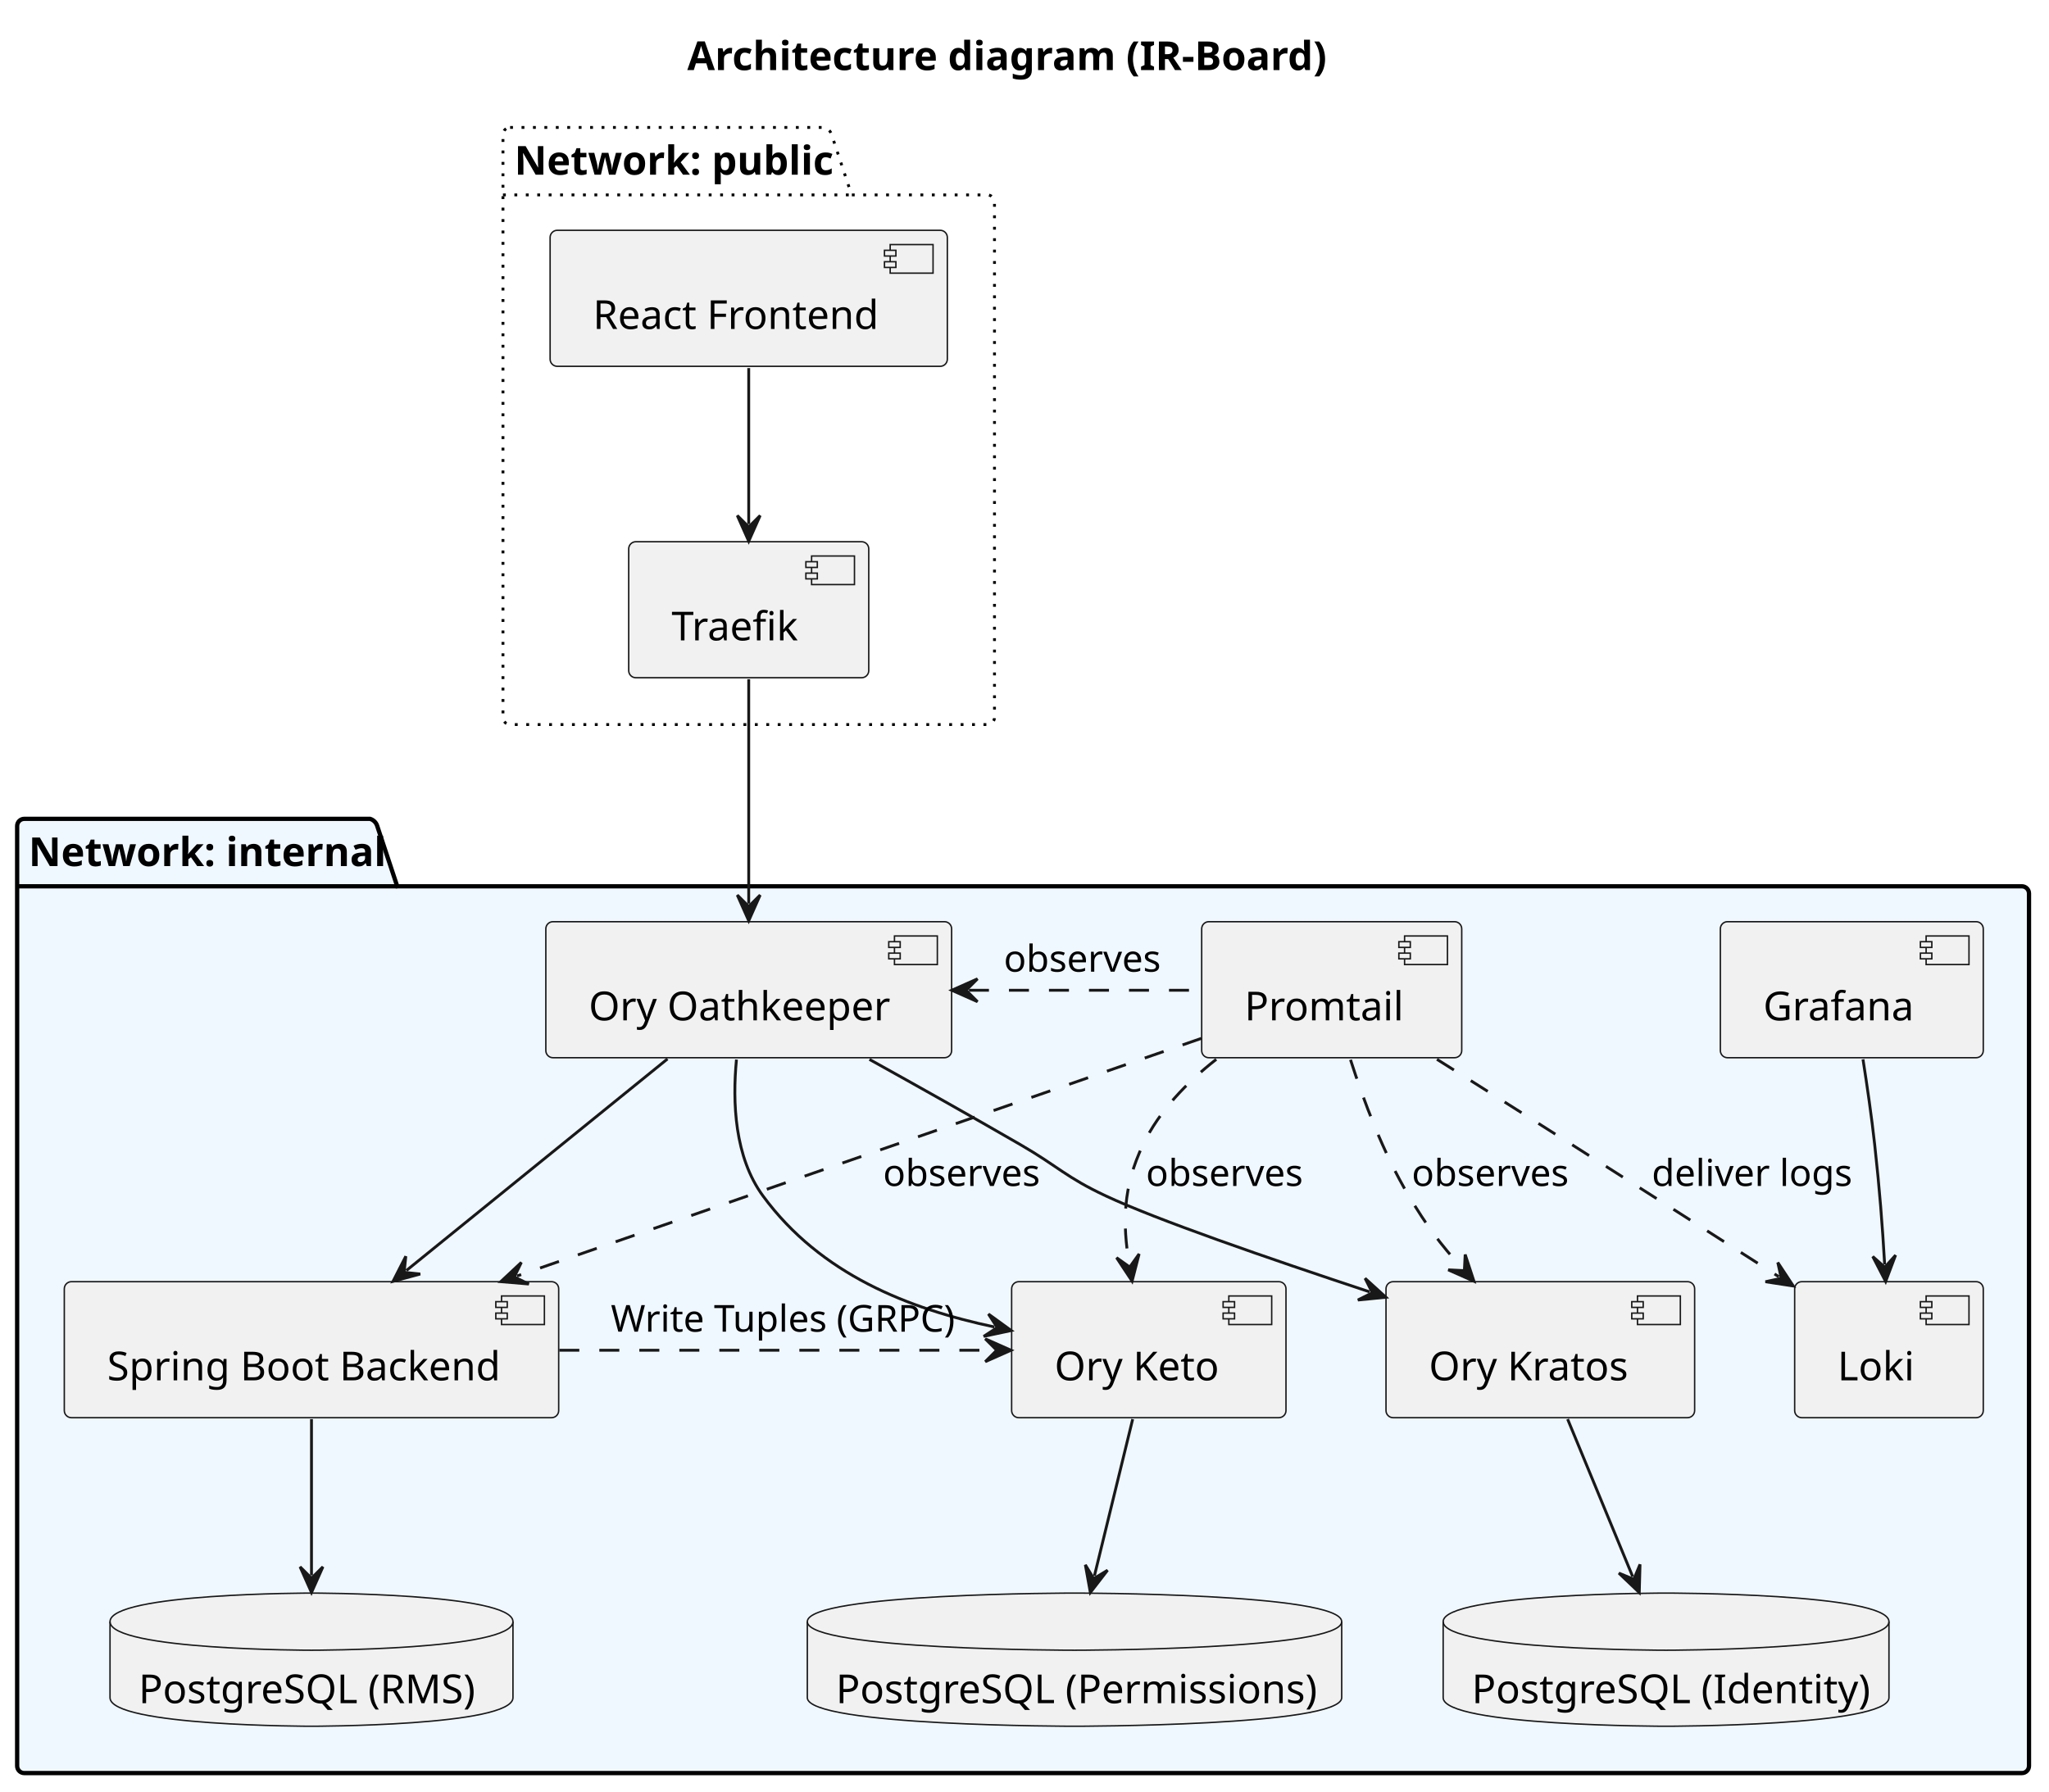
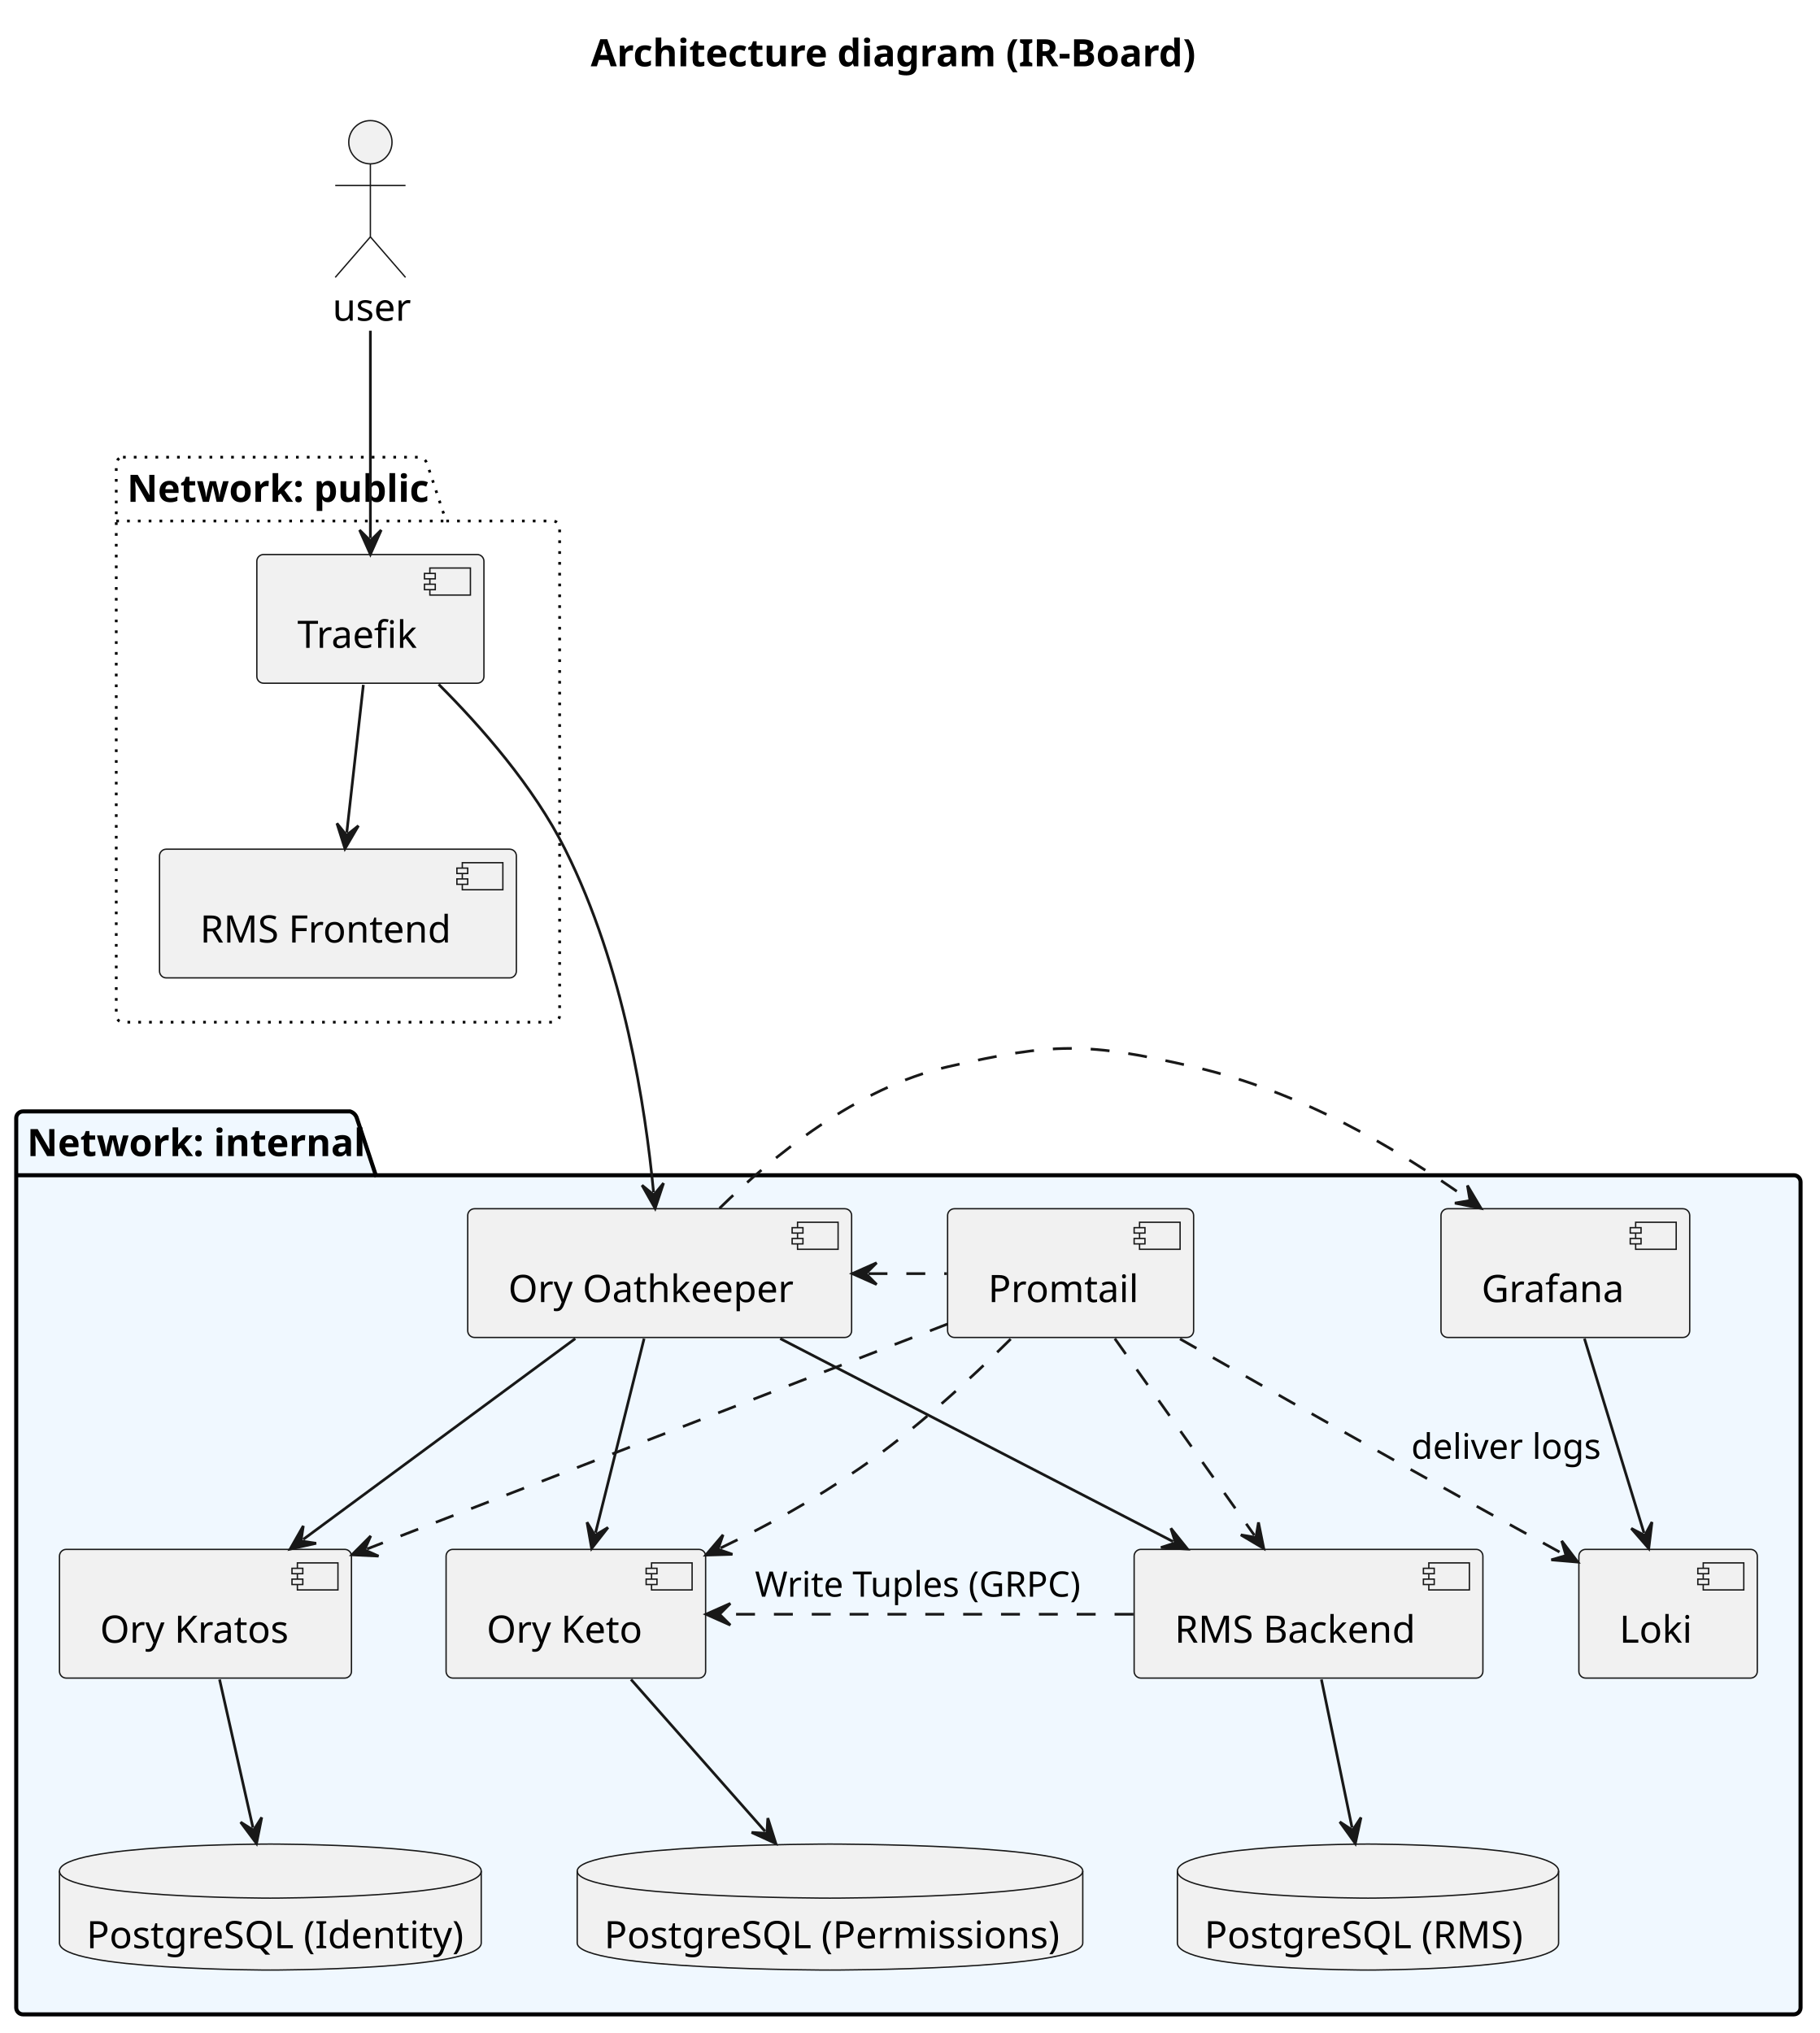
- <svg xmlns="http://www.w3.org/2000/svg" contentStyleType="text/css" height="627px" preserveAspectRatio="none" style="width:717px;height:627px;background:#FFFFFF;" version="1.1" viewBox="0 0 717 627" width="717px" zoomAndPan="magnify">
+ <svg xmlns="http://www.w3.org/2000/svg" contentStyleType="text/css" height="752px" preserveAspectRatio="none" style="width:673px;height:752px;background:#FFFFFF;" version="1.1" viewBox="0 0 673 752" width="673px" zoomAndPan="magnify">
  <defs />
  <g>
-     <text fill="#000000" font-family="sans-serif" font-size="14" font-weight="bold" lengthAdjust="spacing" textLength="222" x="240.5" y="24.533">Architecture diagram (IR-Board)</text>
+     <text fill="#000000" font-family="sans-serif" font-size="14" font-weight="bold" lengthAdjust="spacing" textLength="222" x="218.5" y="24.533">Architecture diagram (IR-Board)</text>
    <g id="cluster_Network: public">
-       <path d="M178.5,44.609 L288.5,44.609 A3.75,3.75 0 0 1 291,47.109 L298,68.219 L345.5,68.219 A2.5,2.5 0 0 1 348,70.719 L348,251.109 A2.5,2.5 0 0 1 345.5,253.609 L178.5,253.609 A2.5,2.5 0 0 1 176,251.109 L176,47.109 A2.5,2.5 0 0 1 178.5,44.609 " fill="none" style="stroke:#000000;stroke-width:1.0;stroke-dasharray:1.0,3.0;" />
-       <line style="stroke:#000000;stroke-width:1.0;stroke-dasharray:1.0,3.0;" x1="176" x2="298" y1="68.219" y2="68.219" />
-       <text fill="#000000" font-family="sans-serif" font-size="14" font-weight="bold" lengthAdjust="spacing" textLength="109" x="180" y="61.143">Network: public</text>
+       <path d="M45.5,169.109 L155.5,169.109 A3.75,3.75 0 0 1 158,171.609 L165,192.719 L204.5,192.719 A2.5,2.5 0 0 1 207,195.219 L207,375.609 A2.5,2.5 0 0 1 204.5,378.109 L45.5,378.109 A2.5,2.5 0 0 1 43,375.609 L43,171.609 A2.5,2.5 0 0 1 45.5,169.109 " fill="none" style="stroke:#000000;stroke-width:1.0;stroke-dasharray:1.0,3.0;" />
+       <line style="stroke:#000000;stroke-width:1.0;stroke-dasharray:1.0,3.0;" x1="43" x2="165" y1="192.719" y2="192.719" />
+       <text fill="#000000" font-family="sans-serif" font-size="14" font-weight="bold" lengthAdjust="spacing" textLength="109" x="47" y="185.643">Network: public</text>
    </g>
    <g id="cluster_Network: internal">
-       <path d="M8.5,286.609 L129.5,286.609 A3.75,3.75 0 0 1 132,289.109 L139,310.219 L707.5,310.219 A2.5,2.5 0 0 1 710,312.719 L710,618.109 A2.5,2.5 0 0 1 707.5,620.609 L8.5,620.609 A2.5,2.5 0 0 1 6,618.109 L6,289.109 A2.5,2.5 0 0 1 8.5,286.609 " fill="#F0F8FF" style="stroke:#000000;stroke-width:1.5;" />
-       <line style="stroke:#000000;stroke-width:1.5;" x1="6" x2="139" y1="310.219" y2="310.219" />
-       <text fill="#000000" font-family="sans-serif" font-size="14" font-weight="bold" lengthAdjust="spacing" textLength="120" x="10" y="303.143">Network: internal</text>
+       <path d="M8.5,411.109 L129.5,411.109 A3.75,3.75 0 0 1 132,413.609 L139,434.719 L663.5,434.719 A2.5,2.5 0 0 1 666,437.219 L666,742.609 A2.5,2.5 0 0 1 663.5,745.109 L8.5,745.109 A2.5,2.5 0 0 1 6,742.609 L6,413.609 A2.5,2.5 0 0 1 8.5,411.109 " fill="#F0F8FF" style="stroke:#000000;stroke-width:1.5;" />
+       <line style="stroke:#000000;stroke-width:1.5;" x1="6" x2="139" y1="434.719" y2="434.719" />
+       <text fill="#000000" font-family="sans-serif" font-size="14" font-weight="bold" lengthAdjust="spacing" textLength="120" x="10" y="427.643">Network: internal</text>
    </g>
-     <g id="elem_spa">
-       <rect fill="#F1F1F1" height="47.609" rx="2.5" ry="2.5" style="stroke:#181818;stroke-width:0.5;" width="139" x="192.5" y="80.609" />
-       <rect fill="#F1F1F1" height="10" style="stroke:#181818;stroke-width:0.5;" width="15" x="311.5" y="85.609" />
-       <rect fill="#F1F1F1" height="2" style="stroke:#181818;stroke-width:0.5;" width="4" x="309.5" y="87.609" />
-       <rect fill="#F1F1F1" height="2" style="stroke:#181818;stroke-width:0.5;" width="4" x="309.5" y="91.609" />
-       <text fill="#000000" font-family="sans-serif" font-size="14" lengthAdjust="spacing" textLength="99" x="207.5" y="115.143">React Frontend</text>
+     <g id="elem_front">
+       <rect fill="#F1F1F1" height="47.609" rx="2.5" ry="2.5" style="stroke:#181818;stroke-width:0.5;" width="132" x="59" y="314.109" />
+       <rect fill="#F1F1F1" height="10" style="stroke:#181818;stroke-width:0.5;" width="15" x="171" y="319.109" />
+       <rect fill="#F1F1F1" height="2" style="stroke:#181818;stroke-width:0.5;" width="4" x="169" y="321.109" />
+       <rect fill="#F1F1F1" height="2" style="stroke:#181818;stroke-width:0.5;" width="4" x="169" y="325.109" />
+       <text fill="#000000" font-family="sans-serif" font-size="14" lengthAdjust="spacing" textLength="92" x="74" y="348.643">RMS Frontend</text>
    </g>
    <g id="elem_gateway">
-       <rect fill="#F1F1F1" height="47.609" rx="2.5" ry="2.5" style="stroke:#181818;stroke-width:0.5;" width="84" x="220" y="189.609" />
-       <rect fill="#F1F1F1" height="10" style="stroke:#181818;stroke-width:0.5;" width="15" x="284" y="194.609" />
-       <rect fill="#F1F1F1" height="2" style="stroke:#181818;stroke-width:0.5;" width="4" x="282" y="196.609" />
-       <rect fill="#F1F1F1" height="2" style="stroke:#181818;stroke-width:0.5;" width="4" x="282" y="200.609" />
-       <text fill="#000000" font-family="sans-serif" font-size="14" lengthAdjust="spacing" textLength="44" x="235" y="224.143">Traefik</text>
+       <rect fill="#F1F1F1" height="47.609" rx="2.5" ry="2.5" style="stroke:#181818;stroke-width:0.5;" width="84" x="95" y="205.109" />
+       <rect fill="#F1F1F1" height="10" style="stroke:#181818;stroke-width:0.5;" width="15" x="159" y="210.109" />
+       <rect fill="#F1F1F1" height="2" style="stroke:#181818;stroke-width:0.5;" width="4" x="157" y="212.109" />
+       <rect fill="#F1F1F1" height="2" style="stroke:#181818;stroke-width:0.5;" width="4" x="157" y="216.109" />
+       <text fill="#000000" font-family="sans-serif" font-size="14" lengthAdjust="spacing" textLength="44" x="110" y="239.643">Traefik</text>
    </g>
    <g id="elem_proxy">
-       <rect fill="#F1F1F1" height="47.609" rx="2.5" ry="2.5" style="stroke:#181818;stroke-width:0.5;" width="142" x="191" y="322.609" />
-       <rect fill="#F1F1F1" height="10" style="stroke:#181818;stroke-width:0.5;" width="15" x="313" y="327.609" />
-       <rect fill="#F1F1F1" height="2" style="stroke:#181818;stroke-width:0.5;" width="4" x="311" y="329.609" />
-       <rect fill="#F1F1F1" height="2" style="stroke:#181818;stroke-width:0.5;" width="4" x="311" y="333.609" />
-       <text fill="#000000" font-family="sans-serif" font-size="14" lengthAdjust="spacing" textLength="102" x="206" y="357.143">Ory Oathkeeper</text>
+       <rect fill="#F1F1F1" height="47.609" rx="2.5" ry="2.5" style="stroke:#181818;stroke-width:0.5;" width="142" x="173" y="447.109" />
+       <rect fill="#F1F1F1" height="10" style="stroke:#181818;stroke-width:0.5;" width="15" x="295" y="452.109" />
+       <rect fill="#F1F1F1" height="2" style="stroke:#181818;stroke-width:0.5;" width="4" x="293" y="454.109" />
+       <rect fill="#F1F1F1" height="2" style="stroke:#181818;stroke-width:0.5;" width="4" x="293" y="458.109" />
+       <text fill="#000000" font-family="sans-serif" font-size="14" lengthAdjust="spacing" textLength="102" x="188" y="481.643">Ory Oathkeeper</text>
    </g>
    <g id="elem_kratos">
-       <rect fill="#F1F1F1" height="47.609" rx="2.5" ry="2.5" style="stroke:#181818;stroke-width:0.5;" width="108" x="485" y="448.609" />
-       <rect fill="#F1F1F1" height="10" style="stroke:#181818;stroke-width:0.5;" width="15" x="573" y="453.609" />
-       <rect fill="#F1F1F1" height="2" style="stroke:#181818;stroke-width:0.5;" width="4" x="571" y="455.609" />
-       <rect fill="#F1F1F1" height="2" style="stroke:#181818;stroke-width:0.5;" width="4" x="571" y="459.609" />
-       <text fill="#000000" font-family="sans-serif" font-size="14" lengthAdjust="spacing" textLength="68" x="500" y="483.143">Ory Kratos</text>
+       <rect fill="#F1F1F1" height="47.609" rx="2.5" ry="2.5" style="stroke:#181818;stroke-width:0.5;" width="108" x="22" y="573.109" />
+       <rect fill="#F1F1F1" height="10" style="stroke:#181818;stroke-width:0.5;" width="15" x="110" y="578.109" />
+       <rect fill="#F1F1F1" height="2" style="stroke:#181818;stroke-width:0.5;" width="4" x="108" y="580.109" />
+       <rect fill="#F1F1F1" height="2" style="stroke:#181818;stroke-width:0.5;" width="4" x="108" y="584.109" />
+       <text fill="#000000" font-family="sans-serif" font-size="14" lengthAdjust="spacing" textLength="68" x="37" y="607.643">Ory Kratos</text>
    </g>
    <g id="elem_keto">
-       <rect fill="#F1F1F1" height="47.609" rx="2.5" ry="2.5" style="stroke:#181818;stroke-width:0.5;" width="96" x="354" y="448.609" />
-       <rect fill="#F1F1F1" height="10" style="stroke:#181818;stroke-width:0.5;" width="15" x="430" y="453.609" />
-       <rect fill="#F1F1F1" height="2" style="stroke:#181818;stroke-width:0.5;" width="4" x="428" y="455.609" />
-       <rect fill="#F1F1F1" height="2" style="stroke:#181818;stroke-width:0.5;" width="4" x="428" y="459.609" />
-       <text fill="#000000" font-family="sans-serif" font-size="14" lengthAdjust="spacing" textLength="56" x="369" y="483.143">Ory Keto</text>
+       <rect fill="#F1F1F1" height="47.609" rx="2.5" ry="2.5" style="stroke:#181818;stroke-width:0.5;" width="96" x="165" y="573.109" />
+       <rect fill="#F1F1F1" height="10" style="stroke:#181818;stroke-width:0.5;" width="15" x="241" y="578.109" />
+       <rect fill="#F1F1F1" height="2" style="stroke:#181818;stroke-width:0.5;" width="4" x="239" y="580.109" />
+       <rect fill="#F1F1F1" height="2" style="stroke:#181818;stroke-width:0.5;" width="4" x="239" y="584.109" />
+       <text fill="#000000" font-family="sans-serif" font-size="14" lengthAdjust="spacing" textLength="56" x="180" y="607.643">Ory Keto</text>
    </g>
    <g id="elem_backend">
-       <rect fill="#F1F1F1" height="47.609" rx="2.5" ry="2.5" style="stroke:#181818;stroke-width:0.5;" width="173" x="22.5" y="448.609" />
-       <rect fill="#F1F1F1" height="10" style="stroke:#181818;stroke-width:0.5;" width="15" x="175.5" y="453.609" />
-       <rect fill="#F1F1F1" height="2" style="stroke:#181818;stroke-width:0.5;" width="4" x="173.5" y="455.609" />
-       <rect fill="#F1F1F1" height="2" style="stroke:#181818;stroke-width:0.5;" width="4" x="173.5" y="459.609" />
-       <text fill="#000000" font-family="sans-serif" font-size="14" lengthAdjust="spacing" textLength="133" x="37.5" y="483.143">Spring Boot Backend</text>
+       <rect fill="#F1F1F1" height="47.609" rx="2.5" ry="2.5" style="stroke:#181818;stroke-width:0.5;" width="129" x="419.5" y="573.109" />
+       <rect fill="#F1F1F1" height="10" style="stroke:#181818;stroke-width:0.5;" width="15" x="528.5" y="578.109" />
+       <rect fill="#F1F1F1" height="2" style="stroke:#181818;stroke-width:0.5;" width="4" x="526.5" y="580.109" />
+       <rect fill="#F1F1F1" height="2" style="stroke:#181818;stroke-width:0.5;" width="4" x="526.5" y="584.109" />
+       <text fill="#000000" font-family="sans-serif" font-size="14" lengthAdjust="spacing" textLength="89" x="434.5" y="607.643">RMS Backend</text>
    </g>
    <g id="elem_Loki">
-       <rect fill="#F1F1F1" height="47.609" rx="2.5" ry="2.5" style="stroke:#181818;stroke-width:0.5;" width="66" x="628" y="448.609" />
-       <rect fill="#F1F1F1" height="10" style="stroke:#181818;stroke-width:0.5;" width="15" x="674" y="453.609" />
-       <rect fill="#F1F1F1" height="2" style="stroke:#181818;stroke-width:0.5;" width="4" x="672" y="455.609" />
-       <rect fill="#F1F1F1" height="2" style="stroke:#181818;stroke-width:0.5;" width="4" x="672" y="459.609" />
-       <text fill="#000000" font-family="sans-serif" font-size="14" lengthAdjust="spacing" textLength="26" x="643" y="483.143">Loki</text>
+       <rect fill="#F1F1F1" height="47.609" rx="2.5" ry="2.5" style="stroke:#181818;stroke-width:0.5;" width="66" x="584" y="573.109" />
+       <rect fill="#F1F1F1" height="10" style="stroke:#181818;stroke-width:0.5;" width="15" x="630" y="578.109" />
+       <rect fill="#F1F1F1" height="2" style="stroke:#181818;stroke-width:0.5;" width="4" x="628" y="580.109" />
+       <rect fill="#F1F1F1" height="2" style="stroke:#181818;stroke-width:0.5;" width="4" x="628" y="584.109" />
+       <text fill="#000000" font-family="sans-serif" font-size="14" lengthAdjust="spacing" textLength="26" x="599" y="607.643">Loki</text>
    </g>
    <g id="elem_Grafana">
-       <rect fill="#F1F1F1" height="47.609" rx="2.5" ry="2.5" style="stroke:#181818;stroke-width:0.5;" width="92" x="602" y="322.609" />
-       <rect fill="#F1F1F1" height="10" style="stroke:#181818;stroke-width:0.5;" width="15" x="674" y="327.609" />
-       <rect fill="#F1F1F1" height="2" style="stroke:#181818;stroke-width:0.5;" width="4" x="672" y="329.609" />
-       <rect fill="#F1F1F1" height="2" style="stroke:#181818;stroke-width:0.5;" width="4" x="672" y="333.609" />
-       <text fill="#000000" font-family="sans-serif" font-size="14" lengthAdjust="spacing" textLength="52" x="617" y="357.143">Grafana</text>
+       <rect fill="#F1F1F1" height="47.609" rx="2.5" ry="2.5" style="stroke:#181818;stroke-width:0.5;" width="92" x="533" y="447.109" />
+       <rect fill="#F1F1F1" height="10" style="stroke:#181818;stroke-width:0.5;" width="15" x="605" y="452.109" />
+       <rect fill="#F1F1F1" height="2" style="stroke:#181818;stroke-width:0.5;" width="4" x="603" y="454.109" />
+       <rect fill="#F1F1F1" height="2" style="stroke:#181818;stroke-width:0.5;" width="4" x="603" y="458.109" />
+       <text fill="#000000" font-family="sans-serif" font-size="14" lengthAdjust="spacing" textLength="52" x="548" y="481.643">Grafana</text>
    </g>
    <g id="elem_Promtail">
-       <rect fill="#F1F1F1" height="47.609" rx="2.5" ry="2.5" style="stroke:#181818;stroke-width:0.5;" width="91" x="420.5" y="322.609" />
-       <rect fill="#F1F1F1" height="10" style="stroke:#181818;stroke-width:0.5;" width="15" x="491.5" y="327.609" />
-       <rect fill="#F1F1F1" height="2" style="stroke:#181818;stroke-width:0.5;" width="4" x="489.5" y="329.609" />
-       <rect fill="#F1F1F1" height="2" style="stroke:#181818;stroke-width:0.5;" width="4" x="489.5" y="333.609" />
-       <text fill="#000000" font-family="sans-serif" font-size="14" lengthAdjust="spacing" textLength="51" x="435.5" y="357.143">Promtail</text>
+       <rect fill="#F1F1F1" height="47.609" rx="2.5" ry="2.5" style="stroke:#181818;stroke-width:0.5;" width="91" x="350.5" y="447.109" />
+       <rect fill="#F1F1F1" height="10" style="stroke:#181818;stroke-width:0.5;" width="15" x="421.5" y="452.109" />
+       <rect fill="#F1F1F1" height="2" style="stroke:#181818;stroke-width:0.5;" width="4" x="419.5" y="454.109" />
+       <rect fill="#F1F1F1" height="2" style="stroke:#181818;stroke-width:0.5;" width="4" x="419.5" y="458.109" />
+       <text fill="#000000" font-family="sans-serif" font-size="14" lengthAdjust="spacing" textLength="51" x="365.5" y="481.643">Promtail</text>
    </g>
    <g id="elem_db_rms">
-       <path d="M38.5,567.609 C38.5,557.609 109,557.609 109,557.609 C109,557.609 179.5,557.609 179.5,567.609 L179.5,594.219 C179.5,604.219 109,604.219 109,604.219 C109,604.219 38.5,604.219 38.5,594.219 L38.5,567.609 " fill="#F1F1F1" style="stroke:#181818;stroke-width:0.5;" />
-       <path d="M38.5,567.609 C38.5,577.609 109,577.609 109,577.609 C109,577.609 179.5,577.609 179.5,567.609 " fill="none" style="stroke:#181818;stroke-width:0.5;" />
-       <text fill="#000000" font-family="sans-serif" font-size="14" lengthAdjust="spacing" textLength="121" x="48.5" y="596.143">PostgreSQL (RMS)</text>
+       <path d="M435.5,692.109 C435.5,682.109 506,682.109 506,682.109 C506,682.109 576.5,682.109 576.5,692.109 L576.5,718.719 C576.5,728.719 506,728.719 506,728.719 C506,728.719 435.5,728.719 435.5,718.719 L435.5,692.109 " fill="#F1F1F1" style="stroke:#181818;stroke-width:0.5;" />
+       <path d="M435.5,692.109 C435.5,702.109 506,702.109 506,702.109 C506,702.109 576.5,702.109 576.5,692.109 " fill="none" style="stroke:#181818;stroke-width:0.5;" />
+       <text fill="#000000" font-family="sans-serif" font-size="14" lengthAdjust="spacing" textLength="121" x="445.5" y="720.643">PostgreSQL (RMS)</text>
    </g>
    <g id="elem_db_auth">
-       <path d="M505,567.609 C505,557.609 583,557.609 583,557.609 C583,557.609 661,557.609 661,567.609 L661,594.219 C661,604.219 583,604.219 583,604.219 C583,604.219 505,604.219 505,594.219 L505,567.609 " fill="#F1F1F1" style="stroke:#181818;stroke-width:0.5;" />
-       <path d="M505,567.609 C505,577.609 583,577.609 583,577.609 C583,577.609 661,577.609 661,567.609 " fill="none" style="stroke:#181818;stroke-width:0.5;" />
-       <text fill="#000000" font-family="sans-serif" font-size="14" lengthAdjust="spacing" textLength="136" x="515" y="596.143">PostgreSQL (Identity)</text>
+       <path d="M22,692.109 C22,682.109 100,682.109 100,682.109 C100,682.109 178,682.109 178,692.109 L178,718.719 C178,728.719 100,728.719 100,728.719 C100,728.719 22,728.719 22,718.719 L22,692.109 " fill="#F1F1F1" style="stroke:#181818;stroke-width:0.5;" />
+       <path d="M22,692.109 C22,702.109 100,702.109 100,702.109 C100,702.109 178,702.109 178,692.109 " fill="none" style="stroke:#181818;stroke-width:0.5;" />
+       <text fill="#000000" font-family="sans-serif" font-size="14" lengthAdjust="spacing" textLength="136" x="32" y="720.643">PostgreSQL (Identity)</text>
    </g>
    <g id="elem_db_perm">
-       <path d="M282.5,567.609 C282.5,557.609 376,557.609 376,557.609 C376,557.609 469.5,557.609 469.5,567.609 L469.5,594.219 C469.5,604.219 376,604.219 376,604.219 C376,604.219 282.5,604.219 282.5,594.219 L282.5,567.609 " fill="#F1F1F1" style="stroke:#181818;stroke-width:0.5;" />
-       <path d="M282.5,567.609 C282.5,577.609 376,577.609 376,577.609 C376,577.609 469.5,577.609 469.5,567.609 " fill="none" style="stroke:#181818;stroke-width:0.5;" />
-       <text fill="#000000" font-family="sans-serif" font-size="14" lengthAdjust="spacing" textLength="167" x="292.5" y="596.143">PostgreSQL (Permissions)</text>
+       <path d="M213.5,692.109 C213.5,682.109 307,682.109 307,682.109 C307,682.109 400.5,682.109 400.5,692.109 L400.5,718.719 C400.5,728.719 307,728.719 307,728.719 C307,728.719 213.5,728.719 213.5,718.719 L213.5,692.109 " fill="#F1F1F1" style="stroke:#181818;stroke-width:0.5;" />
+       <path d="M213.5,692.109 C213.5,702.109 307,702.109 307,702.109 C307,702.109 400.5,702.109 400.5,692.109 " fill="none" style="stroke:#181818;stroke-width:0.5;" />
+       <text fill="#000000" font-family="sans-serif" font-size="14" lengthAdjust="spacing" textLength="167" x="223.5" y="720.643">PostgreSQL (Permissions)</text>
    </g>
-     <g id="link_spa_gateway">
-       <path d="M262,128.829 C262,146.769 262,165.499 262,183.439 " fill="none" id="spa-to-gateway" style="stroke:#181818;stroke-width:1.0;" />
-       <polygon fill="#181818" points="262,189.439,266,180.439,262,184.439,258,180.439,262,189.439" style="stroke:#181818;stroke-width:1.0;" />
+     <g id="elem_user">
+       <ellipse cx="137" cy="52.609" fill="#F1F1F1" rx="8" ry="8" style="stroke:#181818;stroke-width:0.5;" />
+       <path d="M137,60.609 L137,87.609 M124,68.609 L150,68.609 M137,87.609 L124,102.609 M137,87.609 L150,102.609 " fill="none" style="stroke:#181818;stroke-width:0.5;" />
+       <text fill="#000000" font-family="sans-serif" font-size="14" lengthAdjust="spacing" textLength="28" x="123" y="118.643">user</text>
+     </g>
+     <g id="link_user_gateway">
+       <path d="M137,122.319 C137,148.649 137,176.779 137,199.049 " fill="none" id="user-to-gateway" style="stroke:#181818;stroke-width:1.0;" />
+       <polygon fill="#181818" points="137,205.049,141,196.049,137,200.049,133,196.049,137,205.049" style="stroke:#181818;stroke-width:1.0;" />
+     </g>
+     <g id="link_gateway_front">
+       <path d="M134.4,253.329 C132.38,271.269 130.278,290.037 128.268,307.977 " fill="none" id="gateway-to-front" style="stroke:#181818;stroke-width:1.0;" />
+       <polygon fill="#181818" points="127.6,313.939,132.577,305.441,128.157,308.971,124.627,304.55,127.6,313.939" style="stroke:#181818;stroke-width:1.0;" />
    </g>
    <g id="link_gateway_proxy">
-       <path d="M262,237.729 C262,261.529 262,292.409 262,316.279 " fill="none" id="gateway-to-proxy" style="stroke:#181818;stroke-width:1.0;" />
-       <polygon fill="#181818" points="262,322.279,266,313.279,262,317.279,258,313.279,262,322.279" style="stroke:#181818;stroke-width:1.0;" />
+       <path d="M162.26,253.129 C177.99,268.839 197.38,290.929 209,314.109 C230.95,357.909 238.692,409.497 241.742,441.017 " fill="none" id="gateway-to-proxy" style="stroke:#181818;stroke-width:1.0;" />
+       <polygon fill="#181818" points="242.32,446.989,245.435,437.646,241.838,442.013,237.472,438.416,242.32,446.989" style="stroke:#181818;stroke-width:1.0;" />
    </g>
    <g id="link_proxy_kratos">
-       <path d="M304.25,370.809 C320.77,379.979 339.84,390.679 357,400.609 C370.46,408.399 372.92,412.019 387,418.609 C404.78,426.939 443.134,440.202 479.264,452.172 " fill="none" id="proxy-to-kratos" style="stroke:#181818;stroke-width:1.0;" />
-       <polygon fill="#181818" points="484.96,454.059,477.675,447.432,480.214,452.487,475.159,455.026,484.96,454.059" style="stroke:#181818;stroke-width:1.0;" />
+       <path d="M212.79,495.139 C182.71,517.349 142.268,547.196 112.148,569.426 " fill="none" id="proxy-to-kratos" style="stroke:#181818;stroke-width:1.0;" />
+       <polygon fill="#181818" points="107.32,572.989,116.937,570.863,111.343,570.02,112.186,564.427,107.32,572.989" style="stroke:#181818;stroke-width:1.0;" />
    </g>
-     <g id="link_proxy_keto">
-       <path d="M257.71,370.859 C256.26,385.869 257.05,405.069 267,418.609 C287.2,446.109 317.961,458.094 347.981,464.464 " fill="none" id="proxy-to-keto" style="stroke:#181818;stroke-width:1.0;" />
-       <polygon fill="#181818" points="353.85,465.709,345.876,459.928,348.959,464.671,344.216,467.754,353.85,465.709" style="stroke:#181818;stroke-width:1.0;" />
+     <g id="link_keto_proxy">
+       <path d="M220.286,566.959 C225.846,544.729 232.71,517.279 238.24,495.139 " fill="none" id="keto-backto-proxy" style="stroke:#181818;stroke-width:1.0;" />
+       <polygon fill="#181818" points="218.83,572.779,224.894,565.019,220.043,567.929,217.133,563.078,218.83,572.779" style="stroke:#181818;stroke-width:1.0;" />
+     </g>
+     <g id="link_proxy_Grafana">
+       <path d="M266.14,446.949 C285.97,427.549 317,402.319 350.5,394.609 C389.92,385.539 402.08,385.539 441.5,394.609 C481.17,403.729 516.344,424.681 542.914,443.501 " fill="none" id="proxy-to-Grafana" style="stroke:#181818;stroke-width:1.0;stroke-dasharray:7.0,7.0;" />
+       <polygon fill="#181818" points="547.81,446.969,542.778,438.503,543.73,444.079,538.154,445.031,547.81,446.969" style="stroke:#181818;stroke-width:1.0;" />
    </g>
    <g id="link_proxy_backend">
-       <path d="M233.58,370.639 C206.19,392.849 169.621,422.482 142.191,444.712 " fill="none" id="proxy-to-backend" style="stroke:#181818;stroke-width:1.0;" />
-       <polygon fill="#181818" points="137.53,448.489,147.041,445.93,141.415,445.341,142.004,439.715,137.53,448.489" style="stroke:#181818;stroke-width:1.0;" />
+       <path d="M288.58,495.139 C331.55,517.349 390.889,548.005 433.919,570.236 " fill="none" id="proxy-to-backend" style="stroke:#181818;stroke-width:1.0;" />
+       <polygon fill="#181818" points="439.25,572.989,433.09,565.305,434.808,570.694,429.418,572.412,439.25,572.989" style="stroke:#181818;stroke-width:1.0;" />
    </g>
    <g id="link_backend_keto">
-       <path d="M195.72,472.609 C247.36,472.609 304.95,472.609 347.77,472.609 " fill="none" id="backend-to-keto" style="stroke:#181818;stroke-width:1.0;stroke-dasharray:7.0,7.0;" />
-       <polygon fill="#181818" points="353.77,472.609,344.77,468.609,348.77,472.609,344.77,476.609,353.77,472.609" style="stroke:#181818;stroke-width:1.0;" />
-       <text fill="#000000" font-family="sans-serif" font-size="13" lengthAdjust="spacing" textLength="122" x="213.75" y="466.104">Write Tuples (GRPC)</text>
+       <path d="M419.26,597.109 C370.66,597.109 311.17,597.109 267.14,597.109 " fill="none" id="backend-to-keto" style="stroke:#181818;stroke-width:1.0;stroke-dasharray:7.0,7.0;" />
+       <polygon fill="#181818" points="261.14,597.109,270.14,601.109,266.14,597.109,270.14,593.109,261.14,597.109" style="stroke:#181818;stroke-width:1.0;" />
+       <text fill="#000000" font-family="sans-serif" font-size="13" lengthAdjust="spacing" textLength="122" x="279.25" y="590.605">Write Tuples (GRPC)</text>
    </g>
    <g id="link_backend_db_rms">
-       <path d="M109,496.719 C109,514.699 109,533.529 109,551.409 " fill="none" id="backend-to-db_rms" style="stroke:#181818;stroke-width:1.0;" />
-       <polygon fill="#181818" points="109,557.409,113,548.409,109,552.409,105,548.409,109,557.409" style="stroke:#181818;stroke-width:1.0;" />
+       <path d="M488.77,621.219 C492.49,639.199 496.407,658.153 500.097,676.033 " fill="none" id="backend-to-db_rms" style="stroke:#181818;stroke-width:1.0;" />
+       <polygon fill="#181818" points="501.31,681.909,503.408,672.287,500.299,677.013,495.574,673.904,501.31,681.909" style="stroke:#181818;stroke-width:1.0;" />
    </g>
    <g id="link_kratos_db_auth">
-       <path d="M548.55,496.719 C555.98,514.699 563.951,533.983 571.331,551.863 " fill="none" id="kratos-to-db_auth" style="stroke:#181818;stroke-width:1.0;" />
-       <polygon fill="#181818" points="573.62,557.409,573.884,547.564,571.712,552.788,566.489,550.616,573.62,557.409" style="stroke:#181818;stroke-width:1.0;" />
+       <path d="M81.21,621.219 C85.26,639.199 89.544,658.176 93.564,676.056 " fill="none" id="kratos-to-db_auth" style="stroke:#181818;stroke-width:1.0;" />
+       <polygon fill="#181818" points="94.88,681.909,96.808,672.251,93.783,677.031,89.003,674.006,94.88,681.909" style="stroke:#181818;stroke-width:1.0;" />
    </g>
    <g id="link_keto_db_perm">
-       <path d="M396.36,496.719 C391.97,514.699 387.334,533.701 382.964,551.581 " fill="none" id="keto-to-db_perm" style="stroke:#181818;stroke-width:1.0;" />
-       <polygon fill="#181818" points="381.54,557.409,387.562,549.616,382.727,552.552,379.791,547.717,381.54,557.409" style="stroke:#181818;stroke-width:1.0;" />
+       <path d="M233.4,621.219 C249.27,639.199 267.208,659.532 282.998,677.412 " fill="none" id="keto-to-db_perm" style="stroke:#181818;stroke-width:1.0;" />
+       <polygon fill="#181818" points="286.97,681.909,284.011,672.516,283.66,678.162,278.014,677.811,286.97,681.909" style="stroke:#181818;stroke-width:1.0;" />
    </g>
    <g id="link_Grafana_Loki">
-       <path d="M651.91,370.779 C653.36,380.029 654.92,390.809 656,400.609 C657.76,416.579 658.681,428.649 659.491,442.56 " fill="none" id="Grafana-to-Loki" style="stroke:#181818;stroke-width:1.0;" />
-       <polygon fill="#181818" points="659.84,448.549,663.31,439.332,659.549,443.558,655.324,439.797,659.84,448.549" style="stroke:#181818;stroke-width:1.0;" />
+       <path d="M586.06,495.139 C592.84,517.279 601.283,544.812 608.093,567.043 " fill="none" id="Grafana-to-Loki" style="stroke:#181818;stroke-width:1.0;" />
+       <polygon fill="#181818" points="609.85,572.779,611.038,563.003,608.385,567.999,603.389,565.346,609.85,572.779" style="stroke:#181818;stroke-width:1.0;" />
    </g>
    <g id="link_Promtail_Loki">
-       <path d="M502.83,370.779 C517.52,380.039 534.57,390.809 550,400.609 C576.07,417.169 600.459,432.771 622.469,446.881 " fill="none" id="Promtail-to-Loki" style="stroke:#181818;stroke-width:1.0;stroke-dasharray:7.0,7.0;" />
-       <polygon fill="#181818" points="627.52,450.119,622.102,441.895,623.311,447.421,617.784,448.63,627.52,450.119" style="stroke:#181818;stroke-width:1.0;" />
-       <text fill="#000000" font-family="sans-serif" font-size="13" lengthAdjust="spacing" textLength="64" x="578" y="415.104">deliver logs</text>
+       <path d="M436.46,495.259 C460.9,509.199 492.69,527.259 521,543.109 C541.76,554.739 559.882,564.759 578.362,574.919 " fill="none" id="Promtail-to-Loki" style="stroke:#181818;stroke-width:1.0;stroke-dasharray:7.0,7.0;" />
+       <polygon fill="#181818" points="583.62,577.809,577.66,569.968,579.239,575.4,573.806,576.979,583.62,577.809" style="stroke:#181818;stroke-width:1.0;" />
+       <text fill="#000000" font-family="sans-serif" font-size="13" lengthAdjust="spacing" textLength="64" x="522" y="539.605">deliver logs</text>
    </g>
    <g id="link_Promtail_kratos">
-       <path d="M472.58,370.929 C477.16,385.259 484.06,403.669 493,418.609 C499.32,429.169 503.785,435.2 511.755,444.01 " fill="none" id="Promtail-to-kratos" style="stroke:#181818;stroke-width:1.0;stroke-dasharray:7.0,7.0;" />
-       <polygon fill="#181818" points="515.78,448.459,512.708,439.102,512.426,444.752,506.776,444.469,515.78,448.459" style="stroke:#181818;stroke-width:1.0;" />
-       <text fill="#000000" font-family="sans-serif" font-size="13" lengthAdjust="spacing" textLength="51" x="494" y="415.104">observes</text>
+       <path d="M350.49,489.739 C292.43,512.239 197.714,548.941 135.774,572.951 " fill="none" id="Promtail-to-kratos" style="stroke:#181818;stroke-width:1.0;stroke-dasharray:7.0,7.0;" />
+       <polygon fill="#181818" points="130.18,575.119,140.017,575.596,134.842,573.312,137.126,568.137,130.18,575.119" style="stroke:#181818;stroke-width:1.0;" />
    </g>
    <g id="link_Promtail_keto">
-       <path d="M425.6,370.789 C415.35,378.819 405.65,388.819 400,400.609 C392.91,415.399 392.739,428.062 395.159,442.512 " fill="none" id="Promtail-to-keto" style="stroke:#181818;stroke-width:1.0;stroke-dasharray:7.0,7.0;" />
-       <polygon fill="#181818" points="396.15,448.429,398.608,438.892,395.324,443.498,390.718,440.214,396.15,448.429" style="stroke:#181818;stroke-width:1.0;" />
-       <text fill="#000000" font-family="sans-serif" font-size="13" lengthAdjust="spacing" textLength="51" x="401" y="415.104">observes</text>
+       <path d="M373.84,495.309 C358.94,510.109 338.36,529.089 318,543.109 C300.34,555.269 284.908,563.77 266.478,572.63 " fill="none" id="Promtail-to-keto" style="stroke:#181818;stroke-width:1.0;stroke-dasharray:7.0,7.0;" />
+       <polygon fill="#181818" points="261.07,575.229,270.914,574.935,265.576,573.063,267.448,567.725,261.07,575.229" style="stroke:#181818;stroke-width:1.0;" />
    </g>
    <g id="link_Promtail_backend">
-       <path d="M420.42,363.439 C358.3,385.019 252.278,421.841 180.908,446.631 " fill="none" id="Promtail-to-backend" style="stroke:#181818;stroke-width:1.0;stroke-dasharray:7.0,7.0;" />
-       <polygon fill="#181818" points="175.24,448.599,185.054,449.425,179.963,446.959,182.429,441.868,175.24,448.599" style="stroke:#181818;stroke-width:1.0;" />
-       <text fill="#000000" font-family="sans-serif" font-size="13" lengthAdjust="spacing" textLength="51" x="309" y="415.104">observes</text>
+       <path d="M412.35,495.139 C428.05,517.279 448.198,545.656 463.968,567.886 " fill="none" id="Promtail-to-backend" style="stroke:#181818;stroke-width:1.0;stroke-dasharray:7.0,7.0;" />
+       <polygon fill="#181818" points="467.44,572.779,465.495,563.125,464.547,568.701,458.97,567.753,467.44,572.779" style="stroke:#181818;stroke-width:1.0;" />
    </g>
    <g id="link_proxy_Promtail">
-       <path d="M339.06,346.609 C368.04,346.609 394.7,346.609 420.39,346.609 " fill="none" id="proxy-backto-Promtail" style="stroke:#181818;stroke-width:1.0;stroke-dasharray:7.0,7.0;" />
-       <polygon fill="#181818" points="333.06,346.609,342.06,350.609,338.06,346.609,342.06,342.609,333.06,346.609" style="stroke:#181818;stroke-width:1.0;" />
-       <text fill="#000000" font-family="sans-serif" font-size="13" lengthAdjust="spacing" textLength="51" x="351.25" y="340.104">observes</text>
+       <path d="M321.25,471.109 C332.92,471.109 338.59,471.109 350.26,471.109 " fill="none" id="proxy-backto-Promtail" style="stroke:#181818;stroke-width:1.0;stroke-dasharray:7.0,7.0;" />
+       <polygon fill="#181818" points="315.25,471.109,324.25,475.109,320.25,471.109,324.25,467.109,315.25,471.109" style="stroke:#181818;stroke-width:1.0;" />
    </g>
  </g>
</svg>
